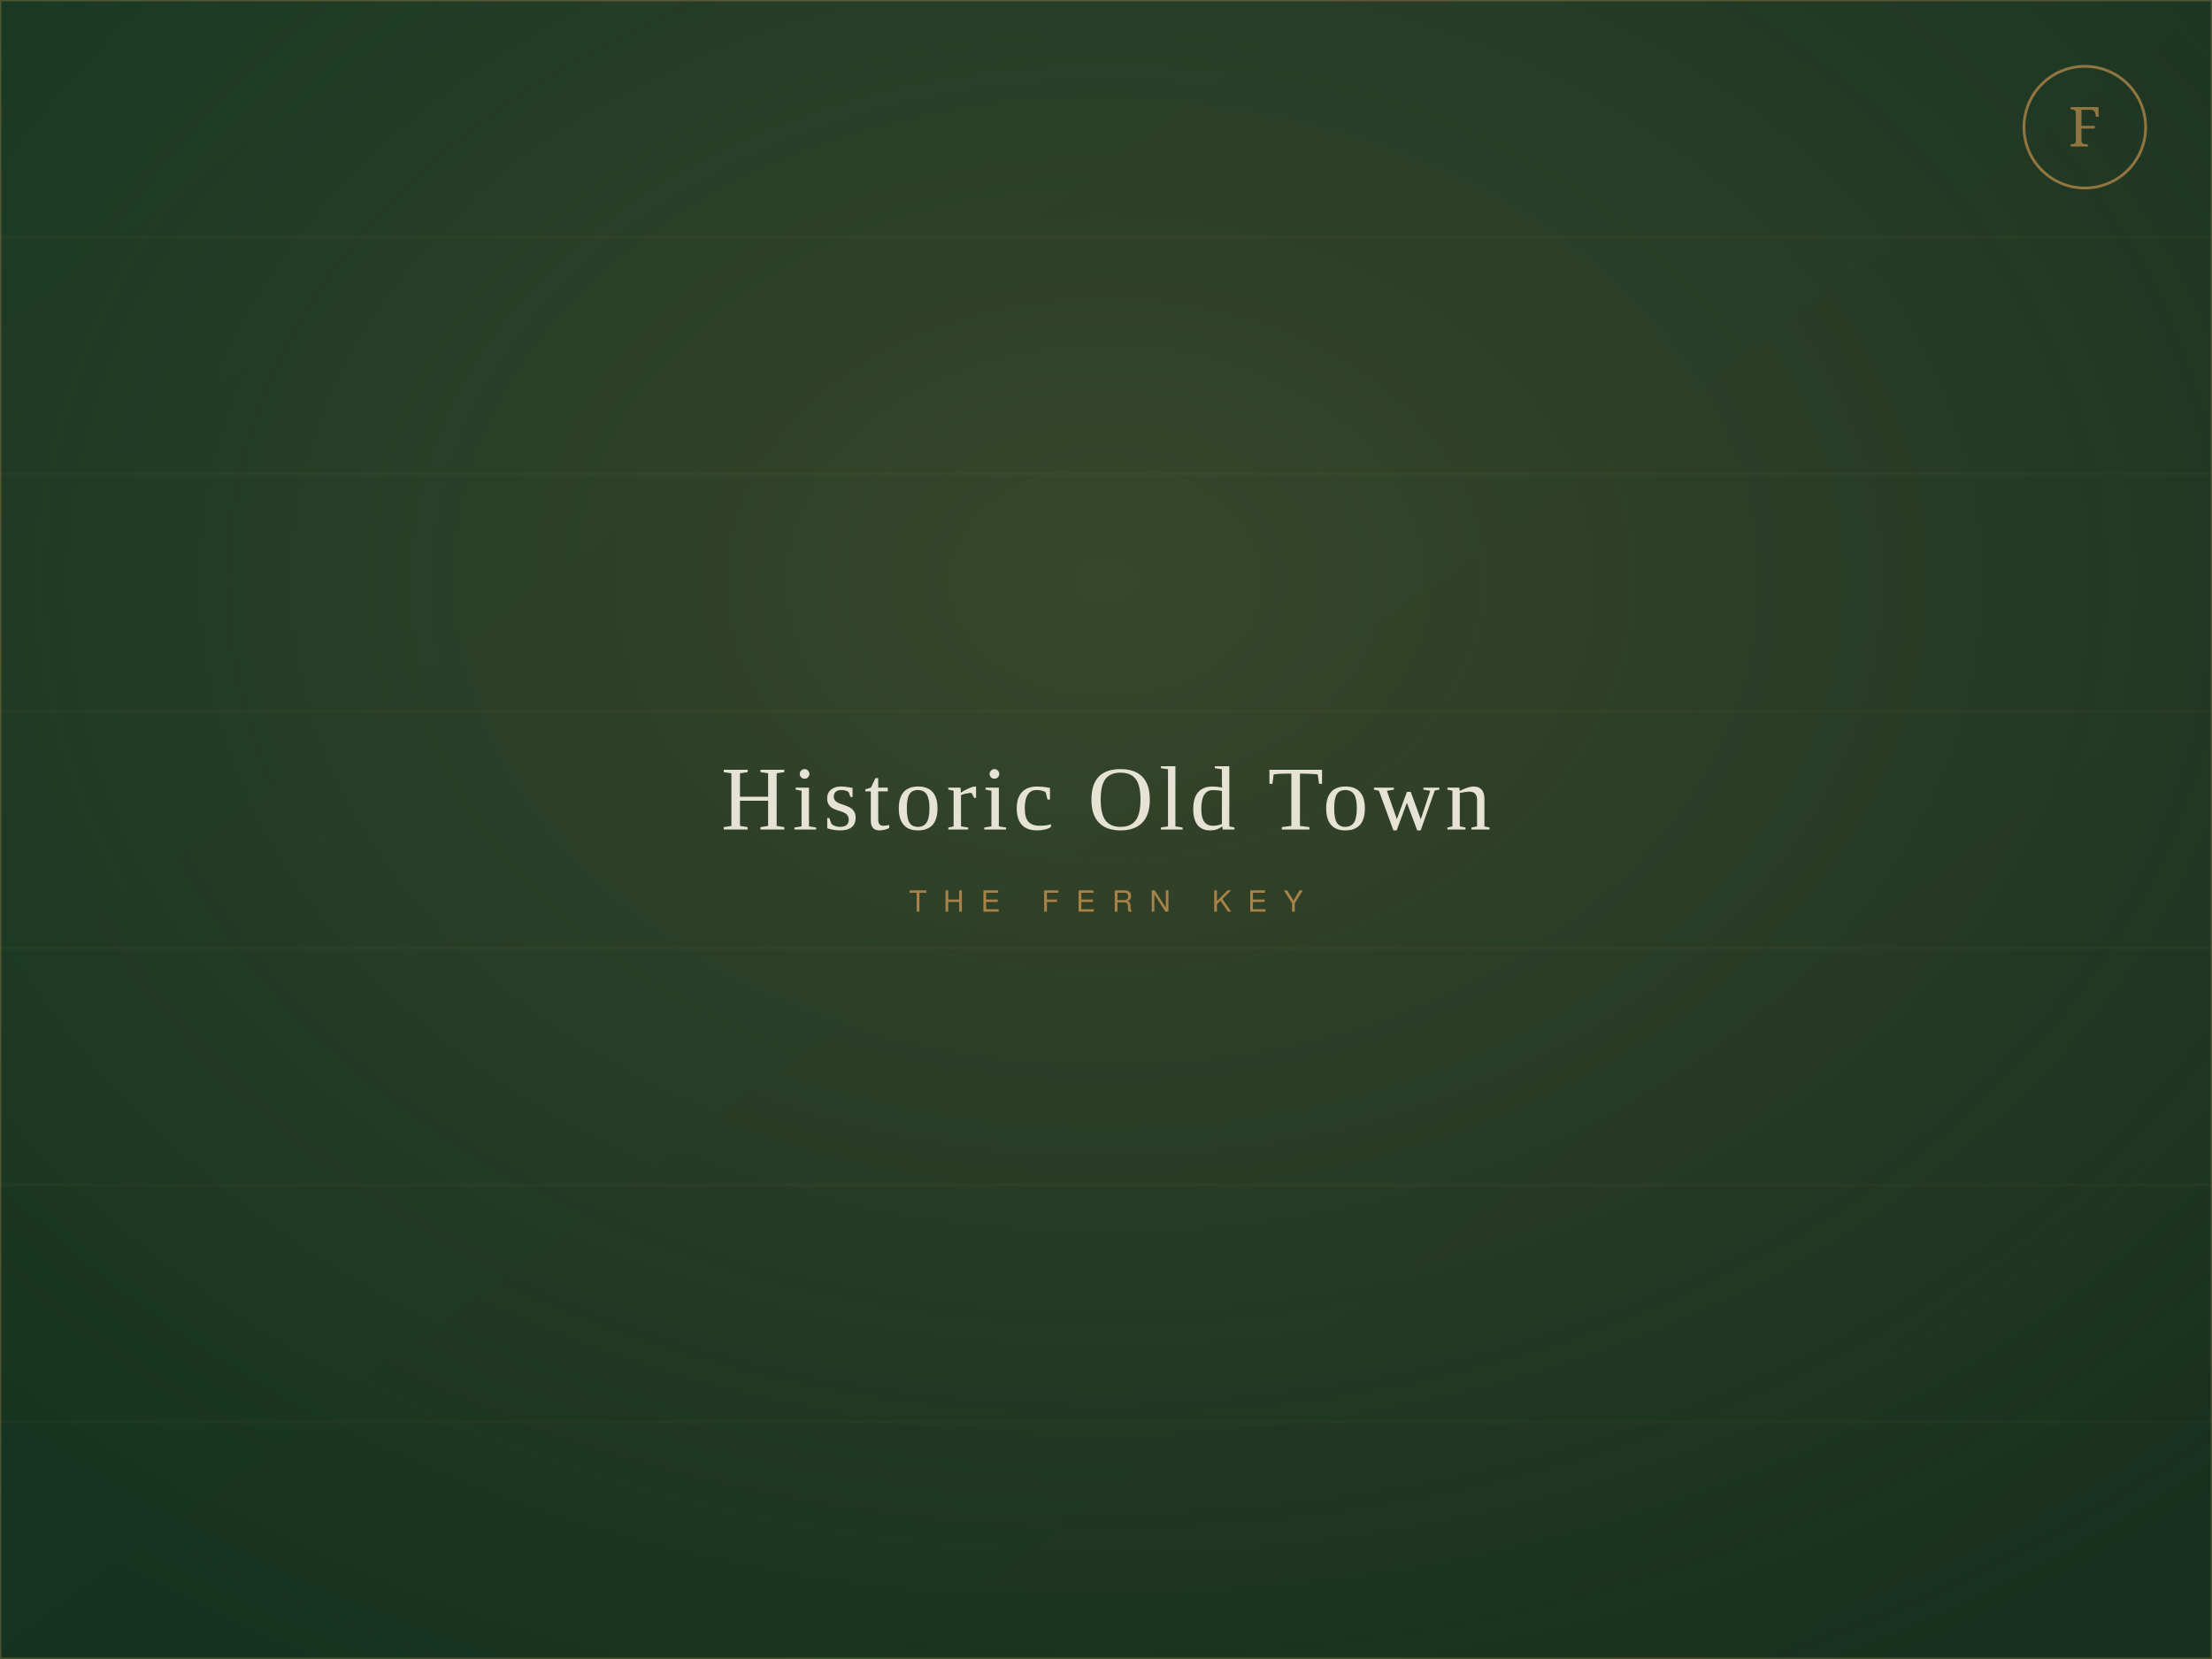
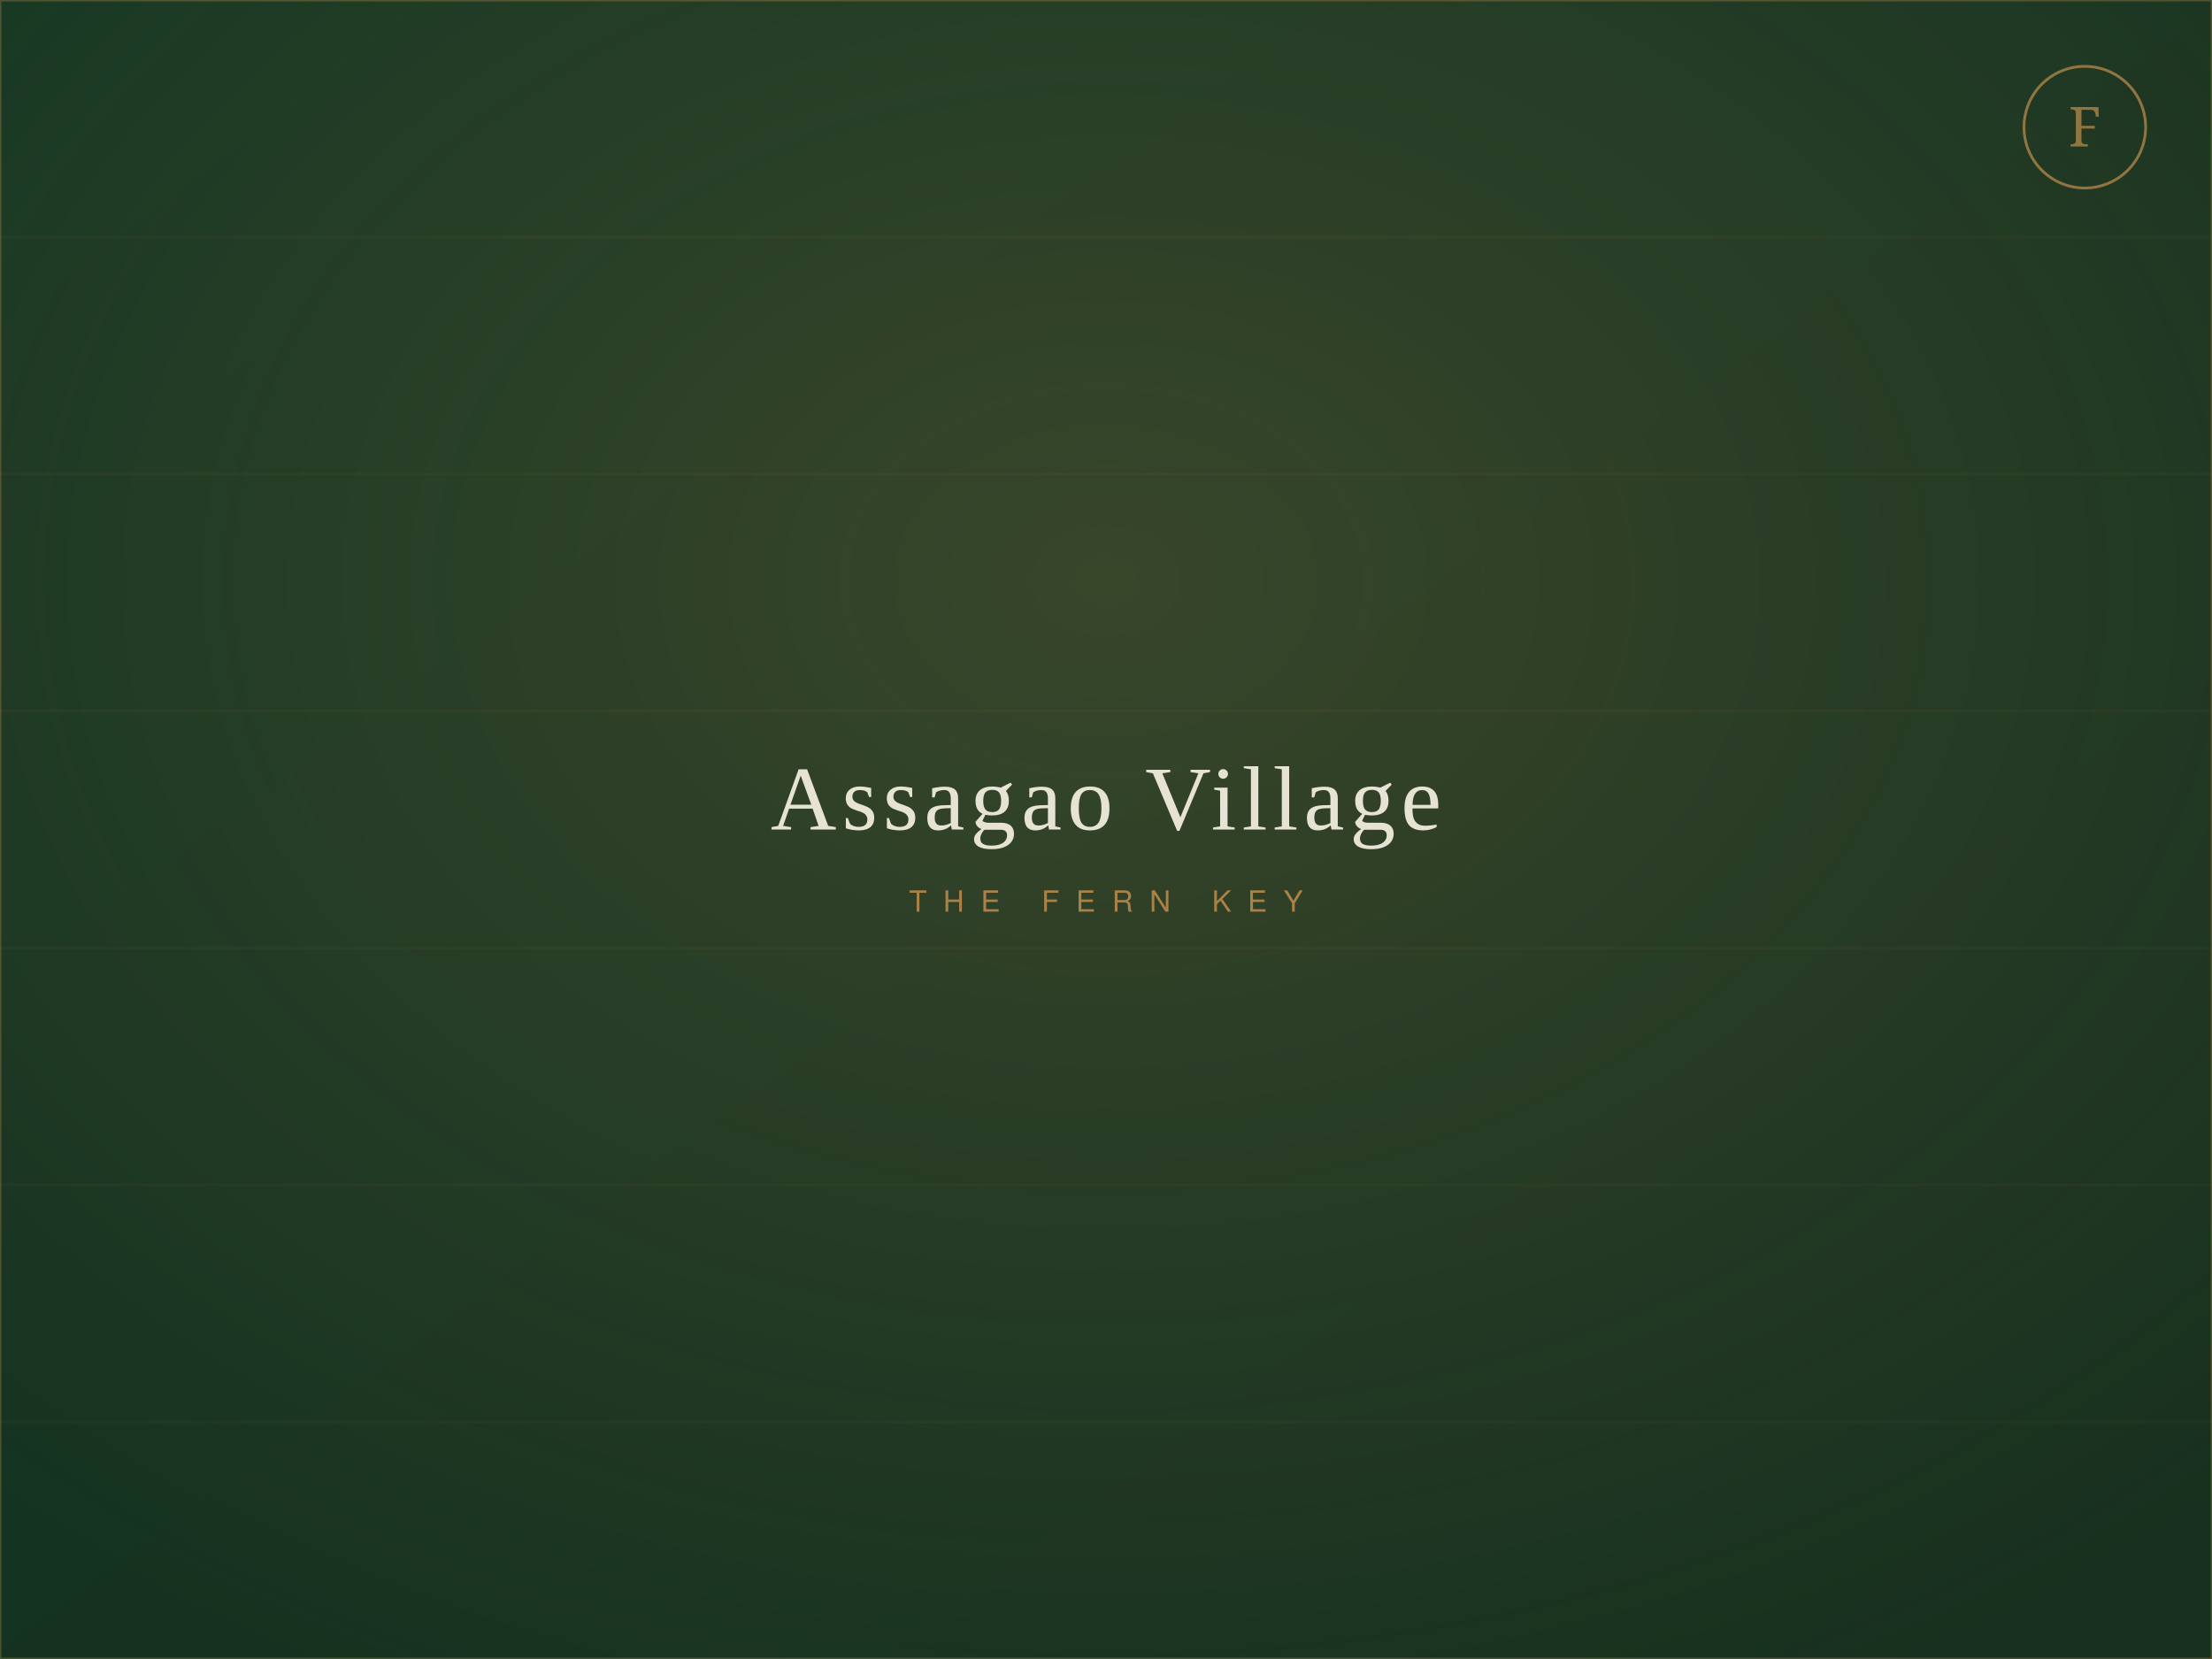
<svg xmlns="http://www.w3.org/2000/svg" width="800" height="600" viewBox="0 0 800 600">
  <defs>
    <linearGradient id="grad-attraction-town" x1="0%" y1="0%" x2="100%" y2="100%">
      <stop offset="0%" stop-color="#123522" />
      <stop offset="100%" stop-color="#17301f" />
    </linearGradient>
    <radialGradient id="glow-attraction-town" cx="50%" cy="35%" r="75%">
      <stop offset="0%" stop-color="#b78a4a" stop-opacity="0.22" />
      <stop offset="100%" stop-color="#b78a4a" stop-opacity="0" />
    </radialGradient>
  </defs>
  <rect width="800" height="600" fill="url(#grad-attraction-town)" />
  <rect width="800" height="600" fill="url(#glow-attraction-town)" />
  <line x1="0" y1="85.714" x2="800" y2="85.714" stroke="#b78a4a" stroke-opacity="0.05" stroke-width="1" />
  <line x1="0" y1="171.429" x2="800" y2="171.429" stroke="#b78a4a" stroke-opacity="0.05" stroke-width="1" />
  <line x1="0" y1="257.143" x2="800" y2="257.143" stroke="#b78a4a" stroke-opacity="0.05" stroke-width="1" />
  <line x1="0" y1="342.857" x2="800" y2="342.857" stroke="#b78a4a" stroke-opacity="0.05" stroke-width="1" />
  <line x1="0" y1="428.571" x2="800" y2="428.571" stroke="#b78a4a" stroke-opacity="0.05" stroke-width="1" />
  <line x1="0" y1="514.286" x2="800" y2="514.286" stroke="#b78a4a" stroke-opacity="0.05" stroke-width="1" />
  <rect x="0" y="0" width="800" height="600" fill="none" stroke="#b78a4a" stroke-opacity="0.35" stroke-width="1" />
  <g opacity="0.9" font-family="Georgia, 'Times New Roman', serif" text-anchor="middle">
-     <text x="400" y="300" fill="#faf4e7" font-size="33" letter-spacing="2">Historic Old Town</text>
+     <text x="400" y="300" fill="#faf4e7" font-size="33" letter-spacing="2">Assagao Village</text>
    <text x="400" y="329.7" fill="#b78a4a" font-family="Helvetica, Arial, sans-serif" font-size="10.56" letter-spacing="6">THE FERN KEY</text>
  </g>
  <g opacity="0.75">
    <circle cx="754" cy="46" r="22" fill="none" stroke="#b78a4a" stroke-width="1" />
    <text x="754" y="53" fill="#b78a4a" font-family="Georgia, serif" font-size="20" text-anchor="middle">F</text>
  </g>
</svg>
